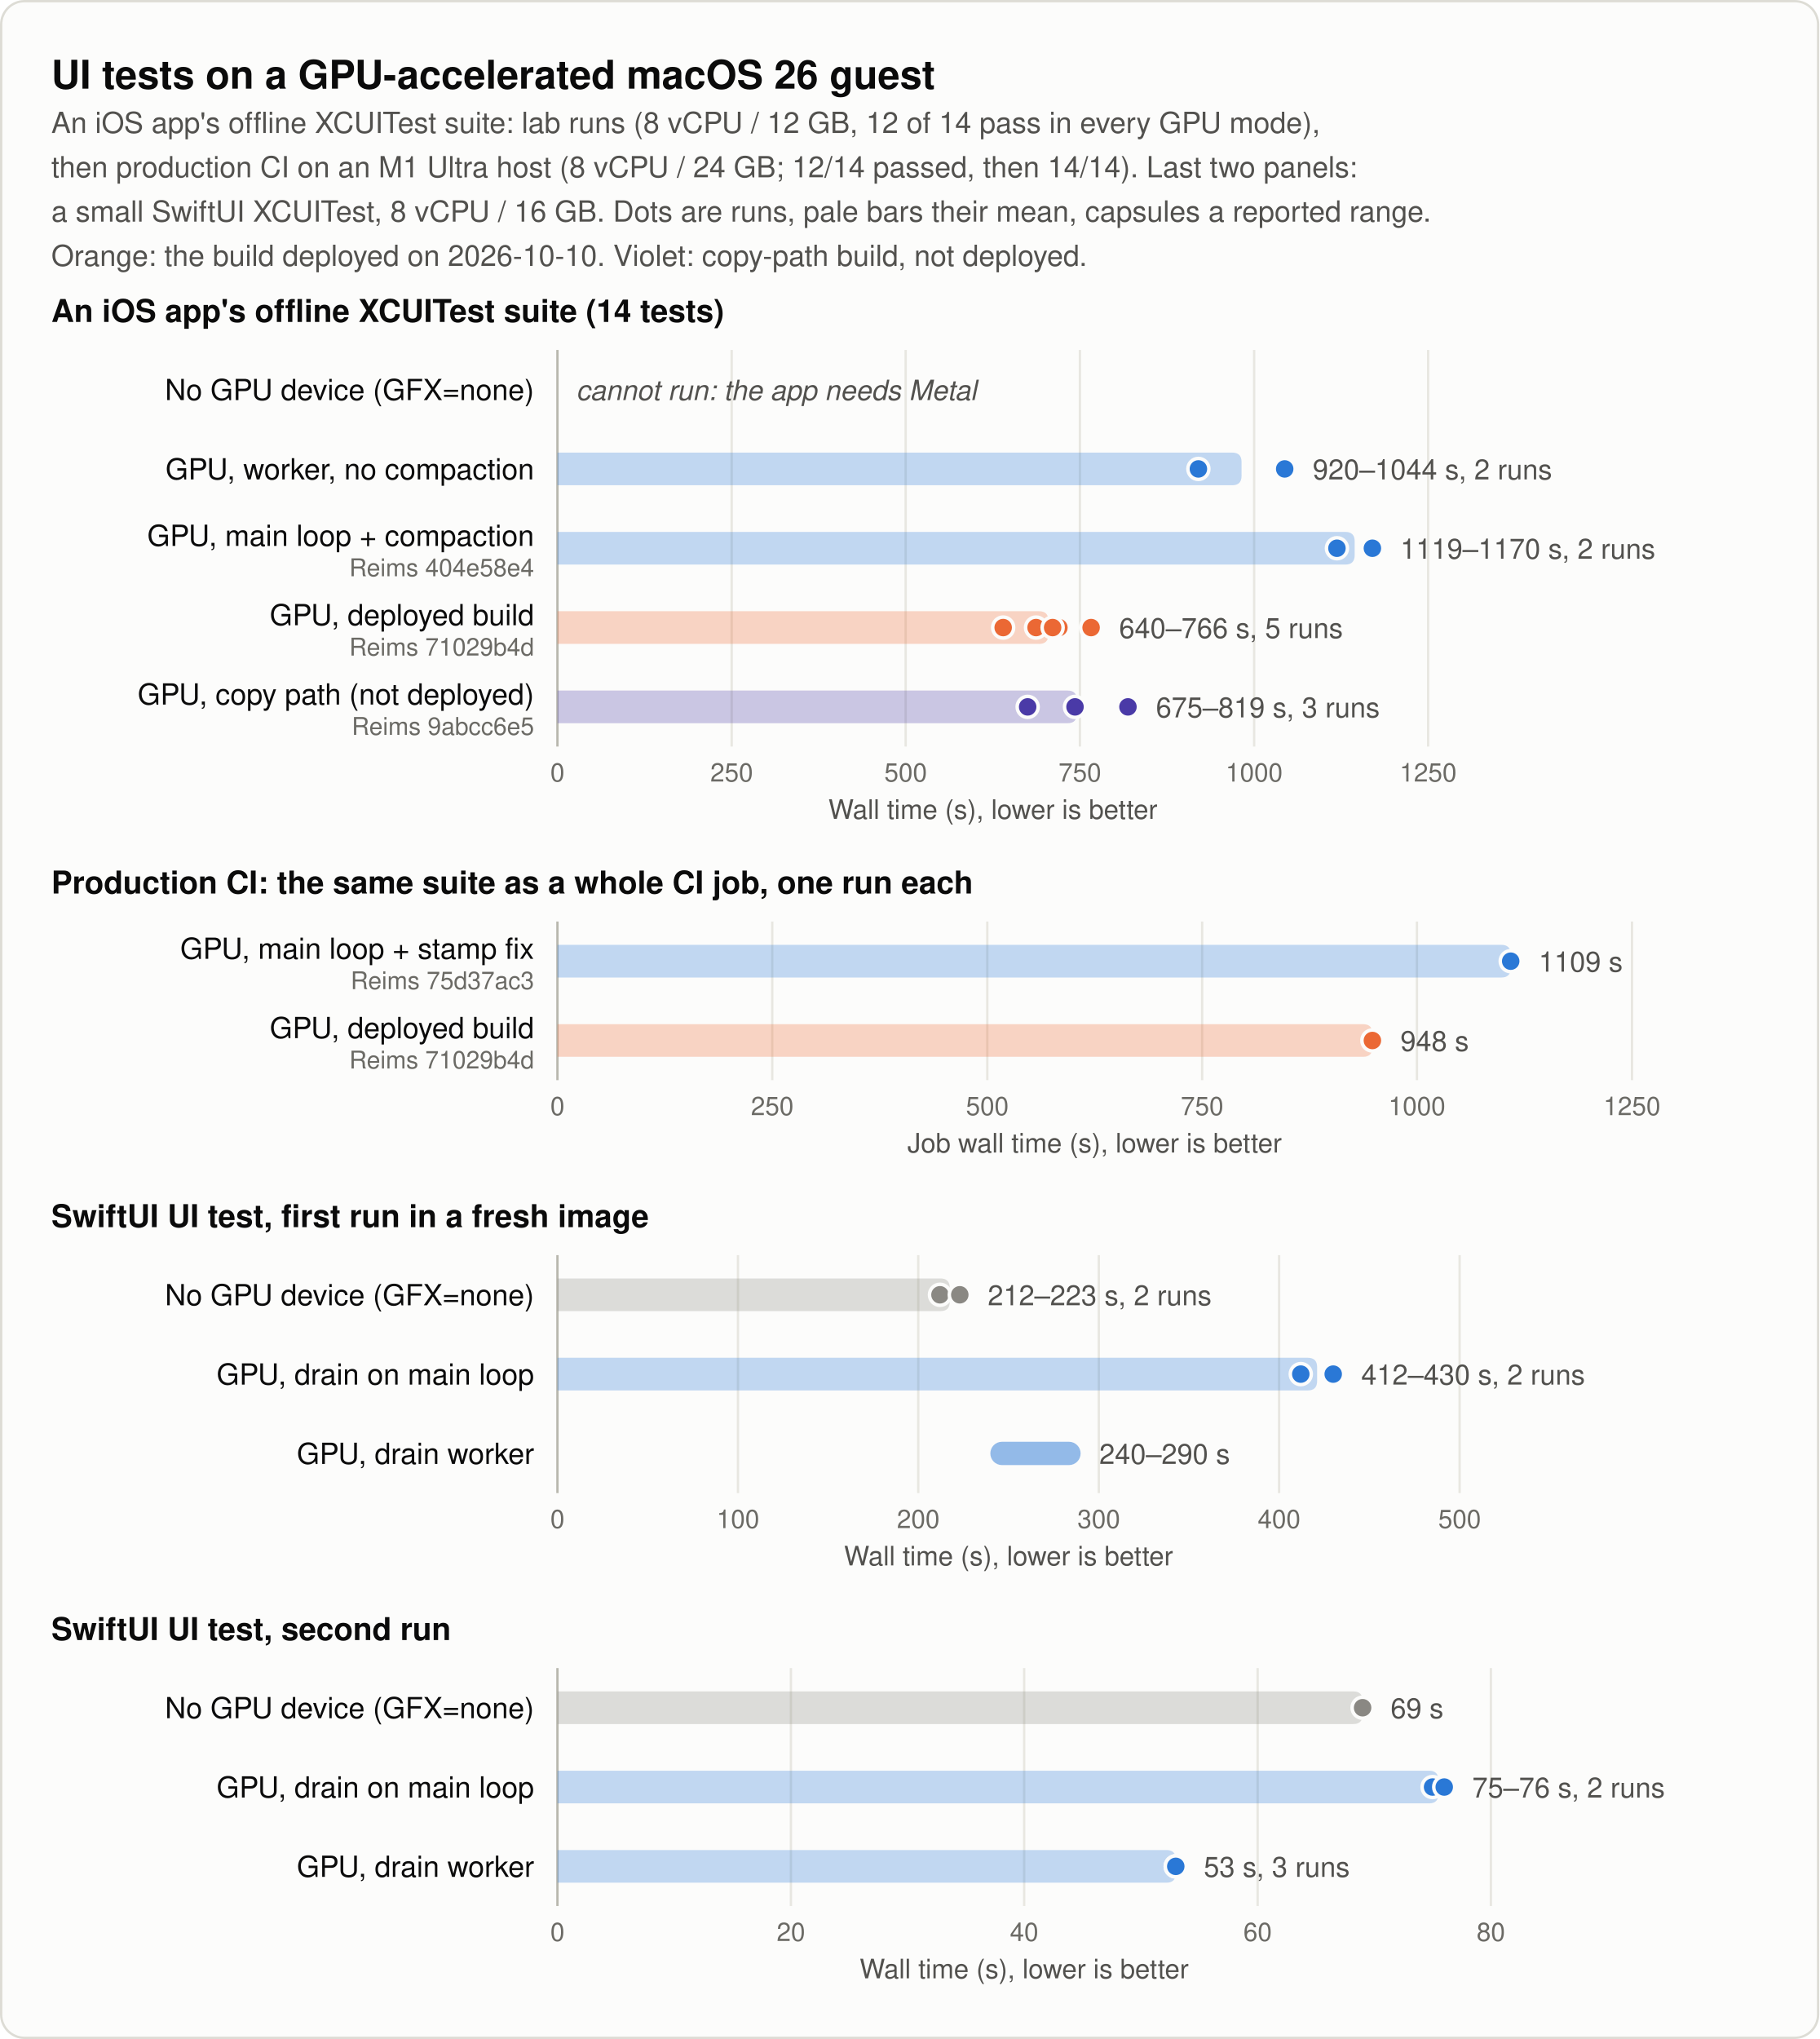
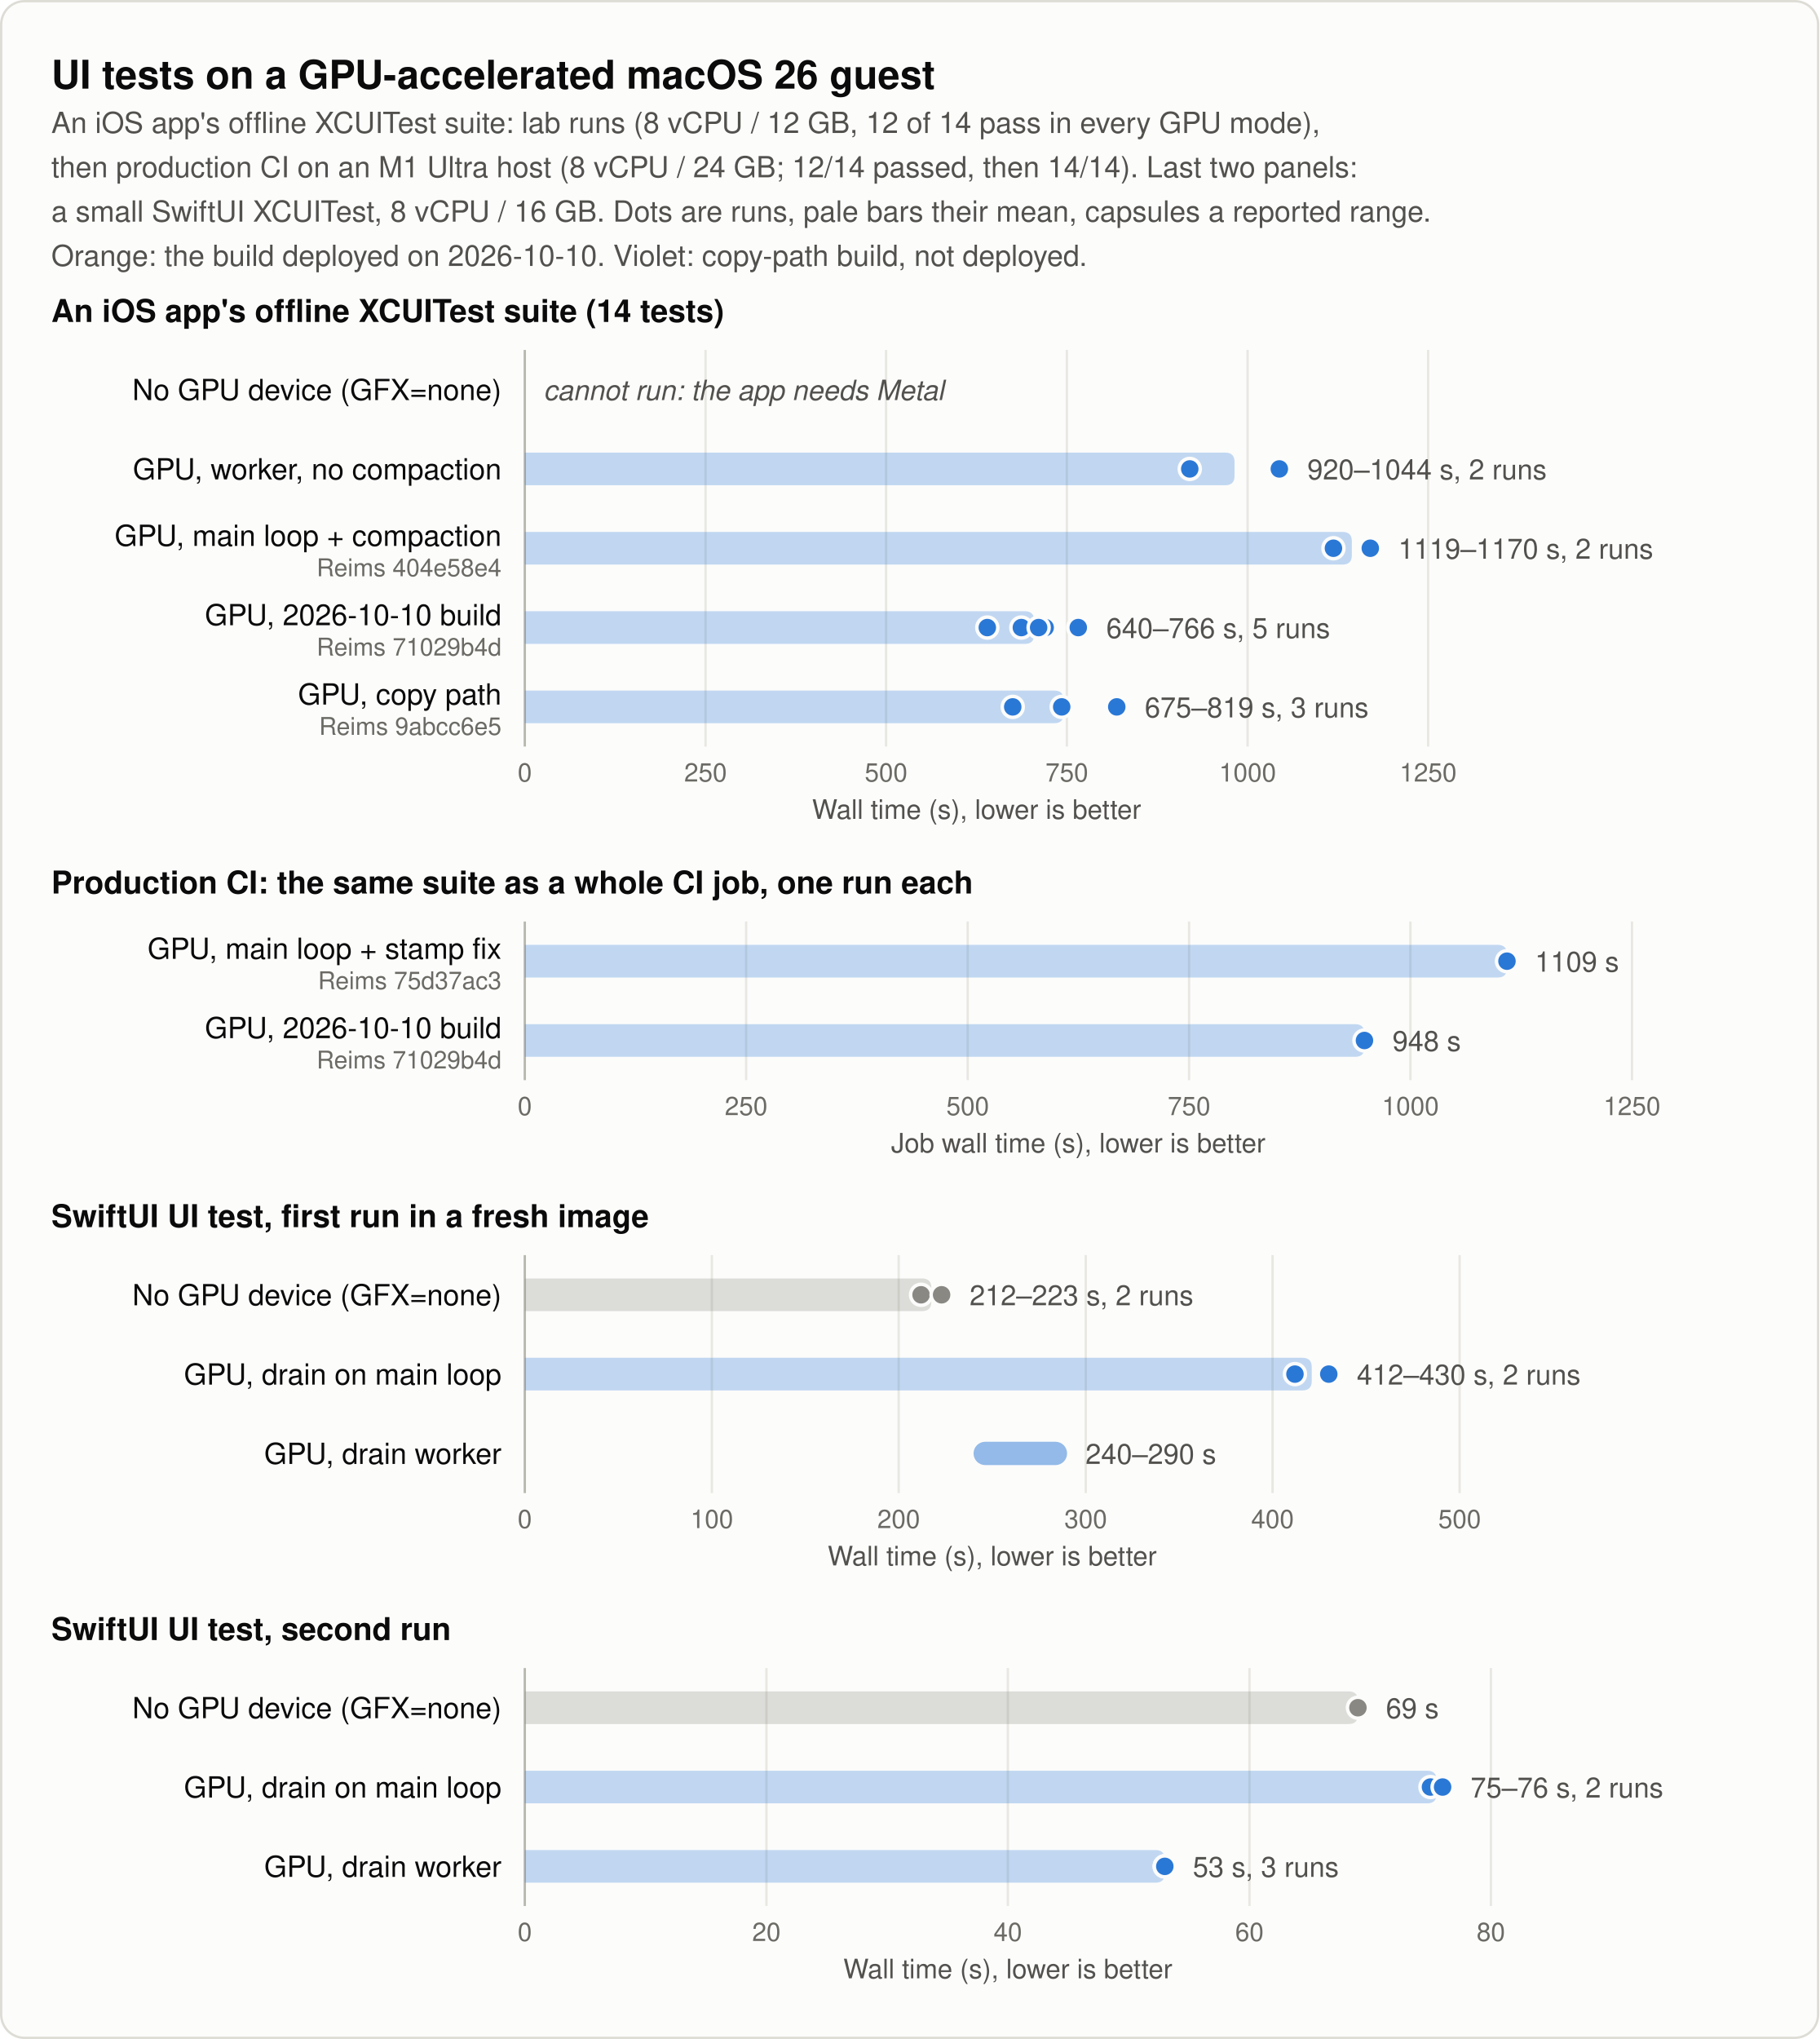
<svg xmlns="http://www.w3.org/2000/svg" width="780" height="874" viewBox="0 0 780 874" role="img" font-family="system-ui, -apple-system, 'Segoe UI', Helvetica, Arial, sans-serif">
  <rect x="0.5" y="0.5" width="779" height="873" rx="10" fill="#fcfcfb" stroke="#dddcd5" />
  <text x="22.0" y="38.0" font-size="17" fill="#0b0b0b" text-anchor="start" font-weight="600">UI tests on a GPU-accelerated macOS 26 guest</text>
  <text x="22.0" y="57.0" font-size="12.5" fill="#52514e" text-anchor="start">An iOS app's offline XCUITest suite: lab runs (8 vCPU / 12 GB, 12 of 14 pass in every GPU mode),</text>
  <text x="22.0" y="76.0" font-size="12.5" fill="#52514e" text-anchor="start">then production CI on an M1 Ultra host (8 vCPU / 24 GB; 12/14 passed, then 14/14). Last two panels:</text>
  <text x="22.0" y="95.0" font-size="12.5" fill="#52514e" text-anchor="start">a small SwiftUI XCUITest, 8 vCPU / 16 GB. Dots are runs, pale bars their mean, capsules a reported range.</text>
  <text x="22.0" y="114.0" font-size="12.5" fill="#52514e" text-anchor="start">Orange: the build deployed on 2026-10-10. Violet: copy-path build, not deployed.</text>
  <text x="22.0" y="138.0" font-size="13.5" fill="#0b0b0b" text-anchor="start" font-weight="600">An iOS app's offline XCUITest suite (14 tests)</text>
-   <line x1="239.0" y1="150.0" x2="239.0" y2="320.0" stroke="#b9b8ae" stroke-width="1" />
-   <text x="239.0" y="335.0" font-size="11" fill="#6b6a65" text-anchor="middle">0</text>
-   <line x1="313.7" y1="150.0" x2="313.7" y2="320.0" stroke="#e8e7e1" stroke-width="1" />
-   <text x="313.7" y="335.0" font-size="11" fill="#6b6a65" text-anchor="middle">250</text>
-   <line x1="388.3" y1="150.0" x2="388.3" y2="320.0" stroke="#e8e7e1" stroke-width="1" />
-   <text x="388.3" y="335.0" font-size="11" fill="#6b6a65" text-anchor="middle">500</text>
-   <line x1="463.0" y1="150.0" x2="463.0" y2="320.0" stroke="#e8e7e1" stroke-width="1" />
-   <text x="463.0" y="335.0" font-size="11" fill="#6b6a65" text-anchor="middle">750</text>
-   <line x1="537.7" y1="150.0" x2="537.7" y2="320.0" stroke="#e8e7e1" stroke-width="1" />
-   <text x="537.7" y="335.0" font-size="11" fill="#6b6a65" text-anchor="middle">1000</text>
+   <line x1="225.0" y1="150.0" x2="225.0" y2="320.0" stroke="#b9b8ae" stroke-width="1" />
+   <text x="225.0" y="335.0" font-size="11" fill="#6b6a65" text-anchor="middle">0</text>
+   <line x1="302.5" y1="150.0" x2="302.5" y2="320.0" stroke="#e8e7e1" stroke-width="1" />
+   <text x="302.5" y="335.0" font-size="11" fill="#6b6a65" text-anchor="middle">250</text>
+   <line x1="379.9" y1="150.0" x2="379.9" y2="320.0" stroke="#e8e7e1" stroke-width="1" />
+   <text x="379.9" y="335.0" font-size="11" fill="#6b6a65" text-anchor="middle">500</text>
+   <line x1="457.4" y1="150.0" x2="457.4" y2="320.0" stroke="#e8e7e1" stroke-width="1" />
+   <text x="457.4" y="335.0" font-size="11" fill="#6b6a65" text-anchor="middle">750</text>
+   <line x1="534.9" y1="150.0" x2="534.9" y2="320.0" stroke="#e8e7e1" stroke-width="1" />
+   <text x="534.9" y="335.0" font-size="11" fill="#6b6a65" text-anchor="middle">1000</text>
  <line x1="612.3" y1="150.0" x2="612.3" y2="320.0" stroke="#e8e7e1" stroke-width="1" />
  <text x="612.3" y="335.0" font-size="11" fill="#6b6a65" text-anchor="middle">1250</text>
-   <text x="229.0" y="171.5" font-size="12.5" fill="#0b0b0b" text-anchor="end">No GPU device (GFX=none)</text>
-   <text x="247.0" y="171.5" font-size="12" fill="#52514e" text-anchor="start" font-style="italic">cannot run: the app needs Metal</text>
-   <text x="229.0" y="205.5" font-size="12.5" fill="#0b0b0b" text-anchor="end">GPU, worker, no compaction</text>
-   <path d="M239.0,194.0 H528.3 Q532.3,194.0 532.3,198.0 V204.0 Q532.3,208.0 528.3,208.0 H239.0 Z" fill="#2a78d6" fill-opacity="0.28" />
-   <circle cx="513.8" cy="201.0" r="4.5" fill="#2a78d6" stroke="#fcfcfb" stroke-width="1.5" />
-   <circle cx="550.8" cy="201.0" r="4.5" fill="#2a78d6" stroke="#fcfcfb" stroke-width="1.5" />
-   <text x="562.8" y="205.5" font-size="12" fill="#52514e" text-anchor="start">920–1044 s, 2 runs</text>
-   <text x="229.0" y="234.0" font-size="12.5" fill="#0b0b0b" text-anchor="end">GPU, main loop + compaction</text>
-   <text x="229.0" y="247.0" font-size="10.5" fill="#6b6a65" text-anchor="end">Reims 404e58e4</text>
-   <path d="M239.0,228.0 H576.8 Q580.8,228.0 580.8,232.0 V238.0 Q580.8,242.0 576.8,242.0 H239.0 Z" fill="#2a78d6" fill-opacity="0.28" />
-   <circle cx="588.4" cy="235.0" r="4.5" fill="#2a78d6" stroke="#fcfcfb" stroke-width="1.5" />
-   <circle cx="573.2" cy="235.0" r="4.5" fill="#2a78d6" stroke="#fcfcfb" stroke-width="1.5" />
-   <text x="600.4" y="239.5" font-size="12" fill="#52514e" text-anchor="start">1119–1170 s, 2 runs</text>
-   <text x="229.0" y="268.0" font-size="12.5" fill="#0b0b0b" text-anchor="end">GPU, deployed build</text>
-   <text x="229.0" y="281.0" font-size="10.5" fill="#6b6a65" text-anchor="end">Reims 71029b4d</text>
-   <path d="M239.0,262.0 H445.5 Q449.5,262.0 449.5,266.0 V272.0 Q449.5,276.0 445.5,276.0 H239.0 Z" fill="#eb6834" fill-opacity="0.28" />
-   <circle cx="444.2" cy="269.0" r="4.5" fill="#eb6834" stroke="#fcfcfb" stroke-width="1.5" />
-   <circle cx="454.0" cy="269.0" r="4.5" fill="#eb6834" stroke="#fcfcfb" stroke-width="1.5" />
-   <circle cx="467.8" cy="269.0" r="4.5" fill="#eb6834" stroke="#fcfcfb" stroke-width="1.5" />
-   <circle cx="451.3" cy="269.0" r="4.5" fill="#eb6834" stroke="#fcfcfb" stroke-width="1.5" />
-   <circle cx="430.1" cy="269.0" r="4.5" fill="#eb6834" stroke="#fcfcfb" stroke-width="1.5" />
-   <text x="479.8" y="273.5" font-size="12" fill="#52514e" text-anchor="start">640–766 s, 5 runs</text>
-   <text x="229.0" y="302.0" font-size="12.5" fill="#0b0b0b" text-anchor="end">GPU, copy path (not deployed)</text>
-   <text x="229.0" y="315.0" font-size="10.5" fill="#6b6a65" text-anchor="end">Reims 9abcc6e5</text>
-   <path d="M239.0,296.0 H457.7 Q461.7,296.0 461.7,300.0 V306.0 Q461.7,310.0 457.7,310.0 H239.0 Z" fill="#4a3aa7" fill-opacity="0.28" />
-   <circle cx="440.6" cy="303.0" r="4.5" fill="#4a3aa7" stroke="#fcfcfb" stroke-width="1.5" />
-   <circle cx="460.9" cy="303.0" r="4.5" fill="#4a3aa7" stroke="#fcfcfb" stroke-width="1.5" />
-   <circle cx="483.6" cy="303.0" r="4.5" fill="#4a3aa7" stroke="#fcfcfb" stroke-width="1.5" />
-   <text x="495.6" y="307.5" font-size="12" fill="#52514e" text-anchor="start">675–819 s, 3 runs</text>
-   <text x="425.7" y="351.0" font-size="11.5" fill="#52514e" text-anchor="middle">Wall time (s), lower is better</text>
+   <text x="215.0" y="171.5" font-size="12.5" fill="#0b0b0b" text-anchor="end">No GPU device (GFX=none)</text>
+   <text x="233.0" y="171.5" font-size="12" fill="#52514e" text-anchor="start" font-style="italic">cannot run: the app needs Metal</text>
+   <text x="215.0" y="205.5" font-size="12.5" fill="#0b0b0b" text-anchor="end">GPU, worker, no compaction</text>
+   <path d="M225.0,194.0 H525.3 Q529.3,194.0 529.3,198.0 V204.0 Q529.3,208.0 525.3,208.0 H225.0 Z" fill="#2a78d6" fill-opacity="0.28" />
+   <circle cx="510.1" cy="201.0" r="4.5" fill="#2a78d6" stroke="#fcfcfb" stroke-width="1.5" />
+   <circle cx="548.5" cy="201.0" r="4.5" fill="#2a78d6" stroke="#fcfcfb" stroke-width="1.5" />
+   <text x="560.5" y="205.5" font-size="12" fill="#52514e" text-anchor="start">920–1044 s, 2 runs</text>
+   <text x="215.0" y="234.0" font-size="12.5" fill="#0b0b0b" text-anchor="end">GPU, main loop + compaction</text>
+   <text x="215.0" y="247.0" font-size="10.5" fill="#6b6a65" text-anchor="end">Reims 404e58e4</text>
+   <path d="M225.0,228.0 H575.6 Q579.6,228.0 579.6,232.0 V238.0 Q579.6,242.0 575.6,242.0 H225.0 Z" fill="#2a78d6" fill-opacity="0.28" />
+   <circle cx="587.5" cy="235.0" r="4.5" fill="#2a78d6" stroke="#fcfcfb" stroke-width="1.5" />
+   <circle cx="571.7" cy="235.0" r="4.5" fill="#2a78d6" stroke="#fcfcfb" stroke-width="1.5" />
+   <text x="599.5" y="239.5" font-size="12" fill="#52514e" text-anchor="start">1119–1170 s, 2 runs</text>
+   <text x="215.0" y="268.0" font-size="12.5" fill="#0b0b0b" text-anchor="end">GPU, 2026-10-10 build</text>
+   <text x="215.0" y="281.0" font-size="10.5" fill="#6b6a65" text-anchor="end">Reims 71029b4d</text>
+   <path d="M225.0,262.0 H439.4 Q443.4,262.0 443.4,266.0 V272.0 Q443.4,276.0 439.4,276.0 H225.0 Z" fill="#2a78d6" fill-opacity="0.28" />
+   <circle cx="437.9" cy="269.0" r="4.5" fill="#2a78d6" stroke="#fcfcfb" stroke-width="1.5" />
+   <circle cx="448.1" cy="269.0" r="4.5" fill="#2a78d6" stroke="#fcfcfb" stroke-width="1.5" />
+   <circle cx="462.3" cy="269.0" r="4.5" fill="#2a78d6" stroke="#fcfcfb" stroke-width="1.5" />
+   <circle cx="445.3" cy="269.0" r="4.5" fill="#2a78d6" stroke="#fcfcfb" stroke-width="1.5" />
+   <circle cx="423.3" cy="269.0" r="4.5" fill="#2a78d6" stroke="#fcfcfb" stroke-width="1.5" />
+   <text x="474.3" y="273.5" font-size="12" fill="#52514e" text-anchor="start">640–766 s, 5 runs</text>
+   <text x="215.0" y="302.0" font-size="12.5" fill="#0b0b0b" text-anchor="end">GPU, copy path</text>
+   <text x="215.0" y="315.0" font-size="10.5" fill="#6b6a65" text-anchor="end">Reims 9abcc6e5</text>
+   <path d="M225.0,296.0 H452.0 Q456.0,296.0 456.0,300.0 V306.0 Q456.0,310.0 452.0,310.0 H225.0 Z" fill="#2a78d6" fill-opacity="0.28" />
+   <circle cx="434.2" cy="303.0" r="4.5" fill="#2a78d6" stroke="#fcfcfb" stroke-width="1.5" />
+   <circle cx="455.2" cy="303.0" r="4.5" fill="#2a78d6" stroke="#fcfcfb" stroke-width="1.5" />
+   <circle cx="478.8" cy="303.0" r="4.5" fill="#2a78d6" stroke="#fcfcfb" stroke-width="1.5" />
+   <text x="490.8" y="307.5" font-size="12" fill="#52514e" text-anchor="start">675–819 s, 3 runs</text>
+   <text x="418.7" y="351.0" font-size="11.5" fill="#52514e" text-anchor="middle">Wall time (s), lower is better</text>
  <text x="22.0" y="383.0" font-size="13.5" fill="#0b0b0b" text-anchor="start" font-weight="600">Production CI: the same suite as a whole CI job, one run each</text>
-   <line x1="239.0" y1="395.0" x2="239.0" y2="463.0" stroke="#b9b8ae" stroke-width="1" />
-   <text x="239.0" y="478.0" font-size="11" fill="#6b6a65" text-anchor="middle">0</text>
-   <line x1="331.1" y1="395.0" x2="331.1" y2="463.0" stroke="#e8e7e1" stroke-width="1" />
-   <text x="331.1" y="478.0" font-size="11" fill="#6b6a65" text-anchor="middle">250</text>
-   <line x1="423.3" y1="395.0" x2="423.3" y2="463.0" stroke="#e8e7e1" stroke-width="1" />
-   <text x="423.3" y="478.0" font-size="11" fill="#6b6a65" text-anchor="middle">500</text>
-   <line x1="515.4" y1="395.0" x2="515.4" y2="463.0" stroke="#e8e7e1" stroke-width="1" />
-   <text x="515.4" y="478.0" font-size="11" fill="#6b6a65" text-anchor="middle">750</text>
-   <line x1="607.5" y1="395.0" x2="607.5" y2="463.0" stroke="#e8e7e1" stroke-width="1" />
-   <text x="607.5" y="478.0" font-size="11" fill="#6b6a65" text-anchor="middle">1000</text>
+   <line x1="225.0" y1="395.0" x2="225.0" y2="463.0" stroke="#b9b8ae" stroke-width="1" />
+   <text x="225.0" y="478.0" font-size="11" fill="#6b6a65" text-anchor="middle">0</text>
+   <line x1="319.9" y1="395.0" x2="319.9" y2="463.0" stroke="#e8e7e1" stroke-width="1" />
+   <text x="319.9" y="478.0" font-size="11" fill="#6b6a65" text-anchor="middle">250</text>
+   <line x1="414.9" y1="395.0" x2="414.9" y2="463.0" stroke="#e8e7e1" stroke-width="1" />
+   <text x="414.9" y="478.0" font-size="11" fill="#6b6a65" text-anchor="middle">500</text>
+   <line x1="509.8" y1="395.0" x2="509.8" y2="463.0" stroke="#e8e7e1" stroke-width="1" />
+   <text x="509.8" y="478.0" font-size="11" fill="#6b6a65" text-anchor="middle">750</text>
+   <line x1="604.7" y1="395.0" x2="604.7" y2="463.0" stroke="#e8e7e1" stroke-width="1" />
+   <text x="604.7" y="478.0" font-size="11" fill="#6b6a65" text-anchor="middle">1000</text>
  <line x1="699.7" y1="395.0" x2="699.7" y2="463.0" stroke="#e8e7e1" stroke-width="1" />
  <text x="699.7" y="478.0" font-size="11" fill="#6b6a65" text-anchor="middle">1250</text>
-   <text x="229.0" y="411.0" font-size="12.5" fill="#0b0b0b" text-anchor="end">GPU, main loop + stamp fix</text>
-   <text x="229.0" y="424.0" font-size="10.5" fill="#6b6a65" text-anchor="end">Reims 75d37ac3</text>
-   <path d="M239.0,405.0 H643.7 Q647.7,405.0 647.7,409.0 V415.0 Q647.7,419.0 643.7,419.0 H239.0 Z" fill="#2a78d6" fill-opacity="0.28" />
-   <circle cx="647.7" cy="412.0" r="4.5" fill="#2a78d6" stroke="#fcfcfb" stroke-width="1.5" />
-   <text x="659.7" y="416.5" font-size="12" fill="#52514e" text-anchor="start">1109 s</text>
-   <text x="229.0" y="445.0" font-size="12.5" fill="#0b0b0b" text-anchor="end">GPU, deployed build</text>
-   <text x="229.0" y="458.0" font-size="10.5" fill="#6b6a65" text-anchor="end">Reims 71029b4d</text>
-   <path d="M239.0,439.0 H584.4 Q588.4,439.0 588.4,443.0 V449.0 Q588.4,453.0 584.4,453.0 H239.0 Z" fill="#eb6834" fill-opacity="0.28" />
-   <circle cx="588.4" cy="446.0" r="4.5" fill="#eb6834" stroke="#fcfcfb" stroke-width="1.5" />
-   <text x="600.4" y="450.5" font-size="12" fill="#52514e" text-anchor="start">948 s</text>
-   <text x="469.3" y="494.0" font-size="11.5" fill="#52514e" text-anchor="middle">Job wall time (s), lower is better</text>
+   <text x="215.0" y="411.0" font-size="12.5" fill="#0b0b0b" text-anchor="end">GPU, main loop + stamp fix</text>
+   <text x="215.0" y="424.0" font-size="10.5" fill="#6b6a65" text-anchor="end">Reims 75d37ac3</text>
+   <path d="M225.0,405.0 H642.1 Q646.1,405.0 646.1,409.0 V415.0 Q646.1,419.0 642.1,419.0 H225.0 Z" fill="#2a78d6" fill-opacity="0.28" />
+   <circle cx="646.1" cy="412.0" r="4.5" fill="#2a78d6" stroke="#fcfcfb" stroke-width="1.5" />
+   <text x="658.1" y="416.5" font-size="12" fill="#52514e" text-anchor="start">1109 s</text>
+   <text x="215.0" y="445.0" font-size="12.5" fill="#0b0b0b" text-anchor="end">GPU, 2026-10-10 build</text>
+   <text x="215.0" y="458.0" font-size="10.5" fill="#6b6a65" text-anchor="end">Reims 71029b4d</text>
+   <path d="M225.0,439.0 H581.0 Q585.0,439.0 585.0,443.0 V449.0 Q585.0,453.0 581.0,453.0 H225.0 Z" fill="#2a78d6" fill-opacity="0.28" />
+   <circle cx="585.0" cy="446.0" r="4.5" fill="#2a78d6" stroke="#fcfcfb" stroke-width="1.5" />
+   <text x="597.0" y="450.5" font-size="12" fill="#52514e" text-anchor="start">948 s</text>
+   <text x="462.3" y="494.0" font-size="11.5" fill="#52514e" text-anchor="middle">Job wall time (s), lower is better</text>
  <text x="22.0" y="526.0" font-size="13.5" fill="#0b0b0b" text-anchor="start" font-weight="600">SwiftUI UI test, first run in a fresh image</text>
-   <line x1="239.0" y1="538.0" x2="239.0" y2="640.0" stroke="#b9b8ae" stroke-width="1" />
-   <text x="239.0" y="655.0" font-size="11" fill="#6b6a65" text-anchor="middle">0</text>
-   <line x1="316.4" y1="538.0" x2="316.4" y2="640.0" stroke="#e8e7e1" stroke-width="1" />
-   <text x="316.4" y="655.0" font-size="11" fill="#6b6a65" text-anchor="middle">100</text>
-   <line x1="393.7" y1="538.0" x2="393.7" y2="640.0" stroke="#e8e7e1" stroke-width="1" />
-   <text x="393.7" y="655.0" font-size="11" fill="#6b6a65" text-anchor="middle">200</text>
-   <line x1="471.1" y1="538.0" x2="471.1" y2="640.0" stroke="#e8e7e1" stroke-width="1" />
-   <text x="471.1" y="655.0" font-size="11" fill="#6b6a65" text-anchor="middle">300</text>
-   <line x1="548.4" y1="538.0" x2="548.4" y2="640.0" stroke="#e8e7e1" stroke-width="1" />
-   <text x="548.4" y="655.0" font-size="11" fill="#6b6a65" text-anchor="middle">400</text>
+   <line x1="225.0" y1="538.0" x2="225.0" y2="640.0" stroke="#b9b8ae" stroke-width="1" />
+   <text x="225.0" y="655.0" font-size="11" fill="#6b6a65" text-anchor="middle">0</text>
+   <line x1="305.2" y1="538.0" x2="305.2" y2="640.0" stroke="#e8e7e1" stroke-width="1" />
+   <text x="305.2" y="655.0" font-size="11" fill="#6b6a65" text-anchor="middle">100</text>
+   <line x1="385.3" y1="538.0" x2="385.3" y2="640.0" stroke="#e8e7e1" stroke-width="1" />
+   <text x="385.3" y="655.0" font-size="11" fill="#6b6a65" text-anchor="middle">200</text>
+   <line x1="465.5" y1="538.0" x2="465.5" y2="640.0" stroke="#e8e7e1" stroke-width="1" />
+   <text x="465.5" y="655.0" font-size="11" fill="#6b6a65" text-anchor="middle">300</text>
+   <line x1="545.6" y1="538.0" x2="545.6" y2="640.0" stroke="#e8e7e1" stroke-width="1" />
+   <text x="545.6" y="655.0" font-size="11" fill="#6b6a65" text-anchor="middle">400</text>
  <line x1="625.8" y1="538.0" x2="625.8" y2="640.0" stroke="#e8e7e1" stroke-width="1" />
  <text x="625.8" y="655.0" font-size="11" fill="#6b6a65" text-anchor="middle">500</text>
-   <text x="229.0" y="559.5" font-size="12.5" fill="#0b0b0b" text-anchor="end">No GPU device (GFX=none)</text>
-   <path d="M239.0,548.0 H403.2 Q407.2,548.0 407.2,552.0 V558.0 Q407.2,562.0 403.2,562.0 H239.0 Z" fill="#8a8883" fill-opacity="0.28" />
-   <circle cx="403.0" cy="555.0" r="4.5" fill="#8a8883" stroke="#fcfcfb" stroke-width="1.5" />
-   <circle cx="411.5" cy="555.0" r="4.5" fill="#8a8883" stroke="#fcfcfb" stroke-width="1.5" />
-   <text x="423.5" y="559.5" font-size="12" fill="#52514e" text-anchor="start">212–223 s, 2 runs</text>
-   <text x="229.0" y="593.5" font-size="12.5" fill="#0b0b0b" text-anchor="end">GPU, drain on main loop</text>
-   <path d="M239.0,582.0 H560.7 Q564.7,582.0 564.7,586.0 V592.0 Q564.7,596.0 560.7,596.0 H239.0 Z" fill="#2a78d6" fill-opacity="0.28" />
-   <circle cx="557.7" cy="589.0" r="4.5" fill="#2a78d6" stroke="#fcfcfb" stroke-width="1.5" />
-   <circle cx="571.6" cy="589.0" r="4.5" fill="#2a78d6" stroke="#fcfcfb" stroke-width="1.5" />
-   <text x="583.6" y="593.5" font-size="12" fill="#52514e" text-anchor="start">412–430 s, 2 runs</text>
-   <text x="229.0" y="627.5" font-size="12.5" fill="#0b0b0b" text-anchor="end">GPU, drain worker</text>
-   <rect x="424.6" y="618.0" width="38.7" height="10.0" rx="5" fill="#2a78d6" fill-opacity="0.5" />
-   <text x="471.3" y="627.5" font-size="12" fill="#52514e" text-anchor="start">240–290 s</text>
-   <text x="432.4" y="671.0" font-size="11.5" fill="#52514e" text-anchor="middle">Wall time (s), lower is better</text>
+   <text x="215.0" y="559.5" font-size="12.5" fill="#0b0b0b" text-anchor="end">No GPU device (GFX=none)</text>
+   <path d="M225.0,548.0 H395.3 Q399.3,548.0 399.3,552.0 V558.0 Q399.3,562.0 395.3,562.0 H225.0 Z" fill="#8a8883" fill-opacity="0.28" />
+   <circle cx="394.9" cy="555.0" r="4.5" fill="#8a8883" stroke="#fcfcfb" stroke-width="1.5" />
+   <circle cx="403.7" cy="555.0" r="4.5" fill="#8a8883" stroke="#fcfcfb" stroke-width="1.5" />
+   <text x="415.7" y="559.5" font-size="12" fill="#52514e" text-anchor="start">212–223 s, 2 runs</text>
+   <text x="215.0" y="593.5" font-size="12.5" fill="#0b0b0b" text-anchor="end">GPU, drain on main loop</text>
+   <path d="M225.0,582.0 H558.4 Q562.4,582.0 562.4,586.0 V592.0 Q562.4,596.0 558.4,596.0 H225.0 Z" fill="#2a78d6" fill-opacity="0.28" />
+   <circle cx="555.2" cy="589.0" r="4.5" fill="#2a78d6" stroke="#fcfcfb" stroke-width="1.5" />
+   <circle cx="569.7" cy="589.0" r="4.5" fill="#2a78d6" stroke="#fcfcfb" stroke-width="1.5" />
+   <text x="581.7" y="593.5" font-size="12" fill="#52514e" text-anchor="start">412–430 s, 2 runs</text>
+   <text x="215.0" y="627.5" font-size="12.5" fill="#0b0b0b" text-anchor="end">GPU, drain worker</text>
+   <rect x="417.4" y="618.0" width="40.1" height="10.0" rx="5" fill="#2a78d6" fill-opacity="0.5" />
+   <text x="465.4" y="627.5" font-size="12" fill="#52514e" text-anchor="start">240–290 s</text>
+   <text x="425.4" y="671.0" font-size="11.5" fill="#52514e" text-anchor="middle">Wall time (s), lower is better</text>
  <text x="22.0" y="703.0" font-size="13.5" fill="#0b0b0b" text-anchor="start" font-weight="600">SwiftUI UI test, second run</text>
-   <line x1="239.0" y1="715.0" x2="239.0" y2="817.0" stroke="#b9b8ae" stroke-width="1" />
-   <text x="239.0" y="832.0" font-size="11" fill="#6b6a65" text-anchor="middle">0</text>
-   <line x1="339.1" y1="715.0" x2="339.1" y2="817.0" stroke="#e8e7e1" stroke-width="1" />
-   <text x="339.1" y="832.0" font-size="11" fill="#6b6a65" text-anchor="middle">20</text>
-   <line x1="439.1" y1="715.0" x2="439.1" y2="817.0" stroke="#e8e7e1" stroke-width="1" />
-   <text x="439.1" y="832.0" font-size="11" fill="#6b6a65" text-anchor="middle">40</text>
-   <line x1="539.2" y1="715.0" x2="539.2" y2="817.0" stroke="#e8e7e1" stroke-width="1" />
-   <text x="539.2" y="832.0" font-size="11" fill="#6b6a65" text-anchor="middle">60</text>
+   <line x1="225.0" y1="715.0" x2="225.0" y2="817.0" stroke="#b9b8ae" stroke-width="1" />
+   <text x="225.0" y="832.0" font-size="11" fill="#6b6a65" text-anchor="middle">0</text>
+   <line x1="328.6" y1="715.0" x2="328.6" y2="817.0" stroke="#e8e7e1" stroke-width="1" />
+   <text x="328.6" y="832.0" font-size="11" fill="#6b6a65" text-anchor="middle">20</text>
+   <line x1="432.1" y1="715.0" x2="432.1" y2="817.0" stroke="#e8e7e1" stroke-width="1" />
+   <text x="432.1" y="832.0" font-size="11" fill="#6b6a65" text-anchor="middle">40</text>
+   <line x1="535.7" y1="715.0" x2="535.7" y2="817.0" stroke="#e8e7e1" stroke-width="1" />
+   <text x="535.7" y="832.0" font-size="11" fill="#6b6a65" text-anchor="middle">60</text>
  <line x1="639.2" y1="715.0" x2="639.2" y2="817.0" stroke="#e8e7e1" stroke-width="1" />
  <text x="639.2" y="832.0" font-size="11" fill="#6b6a65" text-anchor="middle">80</text>
-   <text x="229.0" y="736.5" font-size="12.5" fill="#0b0b0b" text-anchor="end">No GPU device (GFX=none)</text>
-   <path d="M239.0,725.0 H580.2 Q584.2,725.0 584.2,729.0 V735.0 Q584.2,739.0 580.2,739.0 H239.0 Z" fill="#8a8883" fill-opacity="0.28" />
-   <circle cx="584.2" cy="732.0" r="4.5" fill="#8a8883" stroke="#fcfcfb" stroke-width="1.5" />
-   <text x="596.2" y="736.5" font-size="12" fill="#52514e" text-anchor="start">69 s</text>
-   <text x="229.0" y="770.5" font-size="12.5" fill="#0b0b0b" text-anchor="end">GPU, drain on main loop</text>
-   <path d="M239.0,759.0 H612.7 Q616.7,759.0 616.7,763.0 V769.0 Q616.7,773.0 612.7,773.0 H239.0 Z" fill="#2a78d6" fill-opacity="0.28" />
-   <circle cx="614.2" cy="766.0" r="4.5" fill="#2a78d6" stroke="#fcfcfb" stroke-width="1.5" />
-   <circle cx="619.2" cy="766.0" r="4.5" fill="#2a78d6" stroke="#fcfcfb" stroke-width="1.5" />
-   <text x="631.2" y="770.5" font-size="12" fill="#52514e" text-anchor="start">75–76 s, 2 runs</text>
-   <text x="229.0" y="804.5" font-size="12.5" fill="#0b0b0b" text-anchor="end">GPU, drain worker</text>
-   <path d="M239.0,793.0 H500.1 Q504.1,793.0 504.1,797.0 V803.0 Q504.1,807.0 500.1,807.0 H239.0 Z" fill="#2a78d6" fill-opacity="0.28" />
-   <circle cx="504.1" cy="800.0" r="4.5" fill="#2a78d6" stroke="#fcfcfb" stroke-width="1.5" />
-   <circle cx="504.1" cy="800.0" r="4.5" fill="#2a78d6" stroke="#fcfcfb" stroke-width="1.5" />
-   <circle cx="504.1" cy="800.0" r="4.5" fill="#2a78d6" stroke="#fcfcfb" stroke-width="1.5" />
-   <text x="516.1" y="804.5" font-size="12" fill="#52514e" text-anchor="start">53 s, 3 runs</text>
-   <text x="439.1" y="848.0" font-size="11.5" fill="#52514e" text-anchor="middle">Wall time (s), lower is better</text>
+   <text x="215.0" y="736.5" font-size="12.5" fill="#0b0b0b" text-anchor="end">No GPU device (GFX=none)</text>
+   <path d="M225.0,725.0 H578.2 Q582.2,725.0 582.2,729.0 V735.0 Q582.2,739.0 578.2,739.0 H225.0 Z" fill="#8a8883" fill-opacity="0.28" />
+   <circle cx="582.2" cy="732.0" r="4.5" fill="#8a8883" stroke="#fcfcfb" stroke-width="1.5" />
+   <text x="594.2" y="736.5" font-size="12" fill="#52514e" text-anchor="start">69 s</text>
+   <text x="215.0" y="770.5" font-size="12.5" fill="#0b0b0b" text-anchor="end">GPU, drain on main loop</text>
+   <path d="M225.0,759.0 H611.9 Q615.9,759.0 615.9,763.0 V769.0 Q615.9,773.0 611.9,773.0 H225.0 Z" fill="#2a78d6" fill-opacity="0.28" />
+   <circle cx="613.3" cy="766.0" r="4.5" fill="#2a78d6" stroke="#fcfcfb" stroke-width="1.5" />
+   <circle cx="618.5" cy="766.0" r="4.5" fill="#2a78d6" stroke="#fcfcfb" stroke-width="1.5" />
+   <text x="630.5" y="770.5" font-size="12" fill="#52514e" text-anchor="start">75–76 s, 2 runs</text>
+   <text x="215.0" y="804.5" font-size="12.5" fill="#0b0b0b" text-anchor="end">GPU, drain worker</text>
+   <path d="M225.0,793.0 H495.4 Q499.4,793.0 499.4,797.0 V803.0 Q499.4,807.0 495.4,807.0 H225.0 Z" fill="#2a78d6" fill-opacity="0.28" />
+   <circle cx="499.4" cy="800.0" r="4.5" fill="#2a78d6" stroke="#fcfcfb" stroke-width="1.5" />
+   <circle cx="499.4" cy="800.0" r="4.5" fill="#2a78d6" stroke="#fcfcfb" stroke-width="1.5" />
+   <circle cx="499.4" cy="800.0" r="4.5" fill="#2a78d6" stroke="#fcfcfb" stroke-width="1.5" />
+   <text x="511.4" y="804.5" font-size="12" fill="#52514e" text-anchor="start">53 s, 3 runs</text>
+   <text x="432.1" y="848.0" font-size="11.5" fill="#52514e" text-anchor="middle">Wall time (s), lower is better</text>
</svg>
